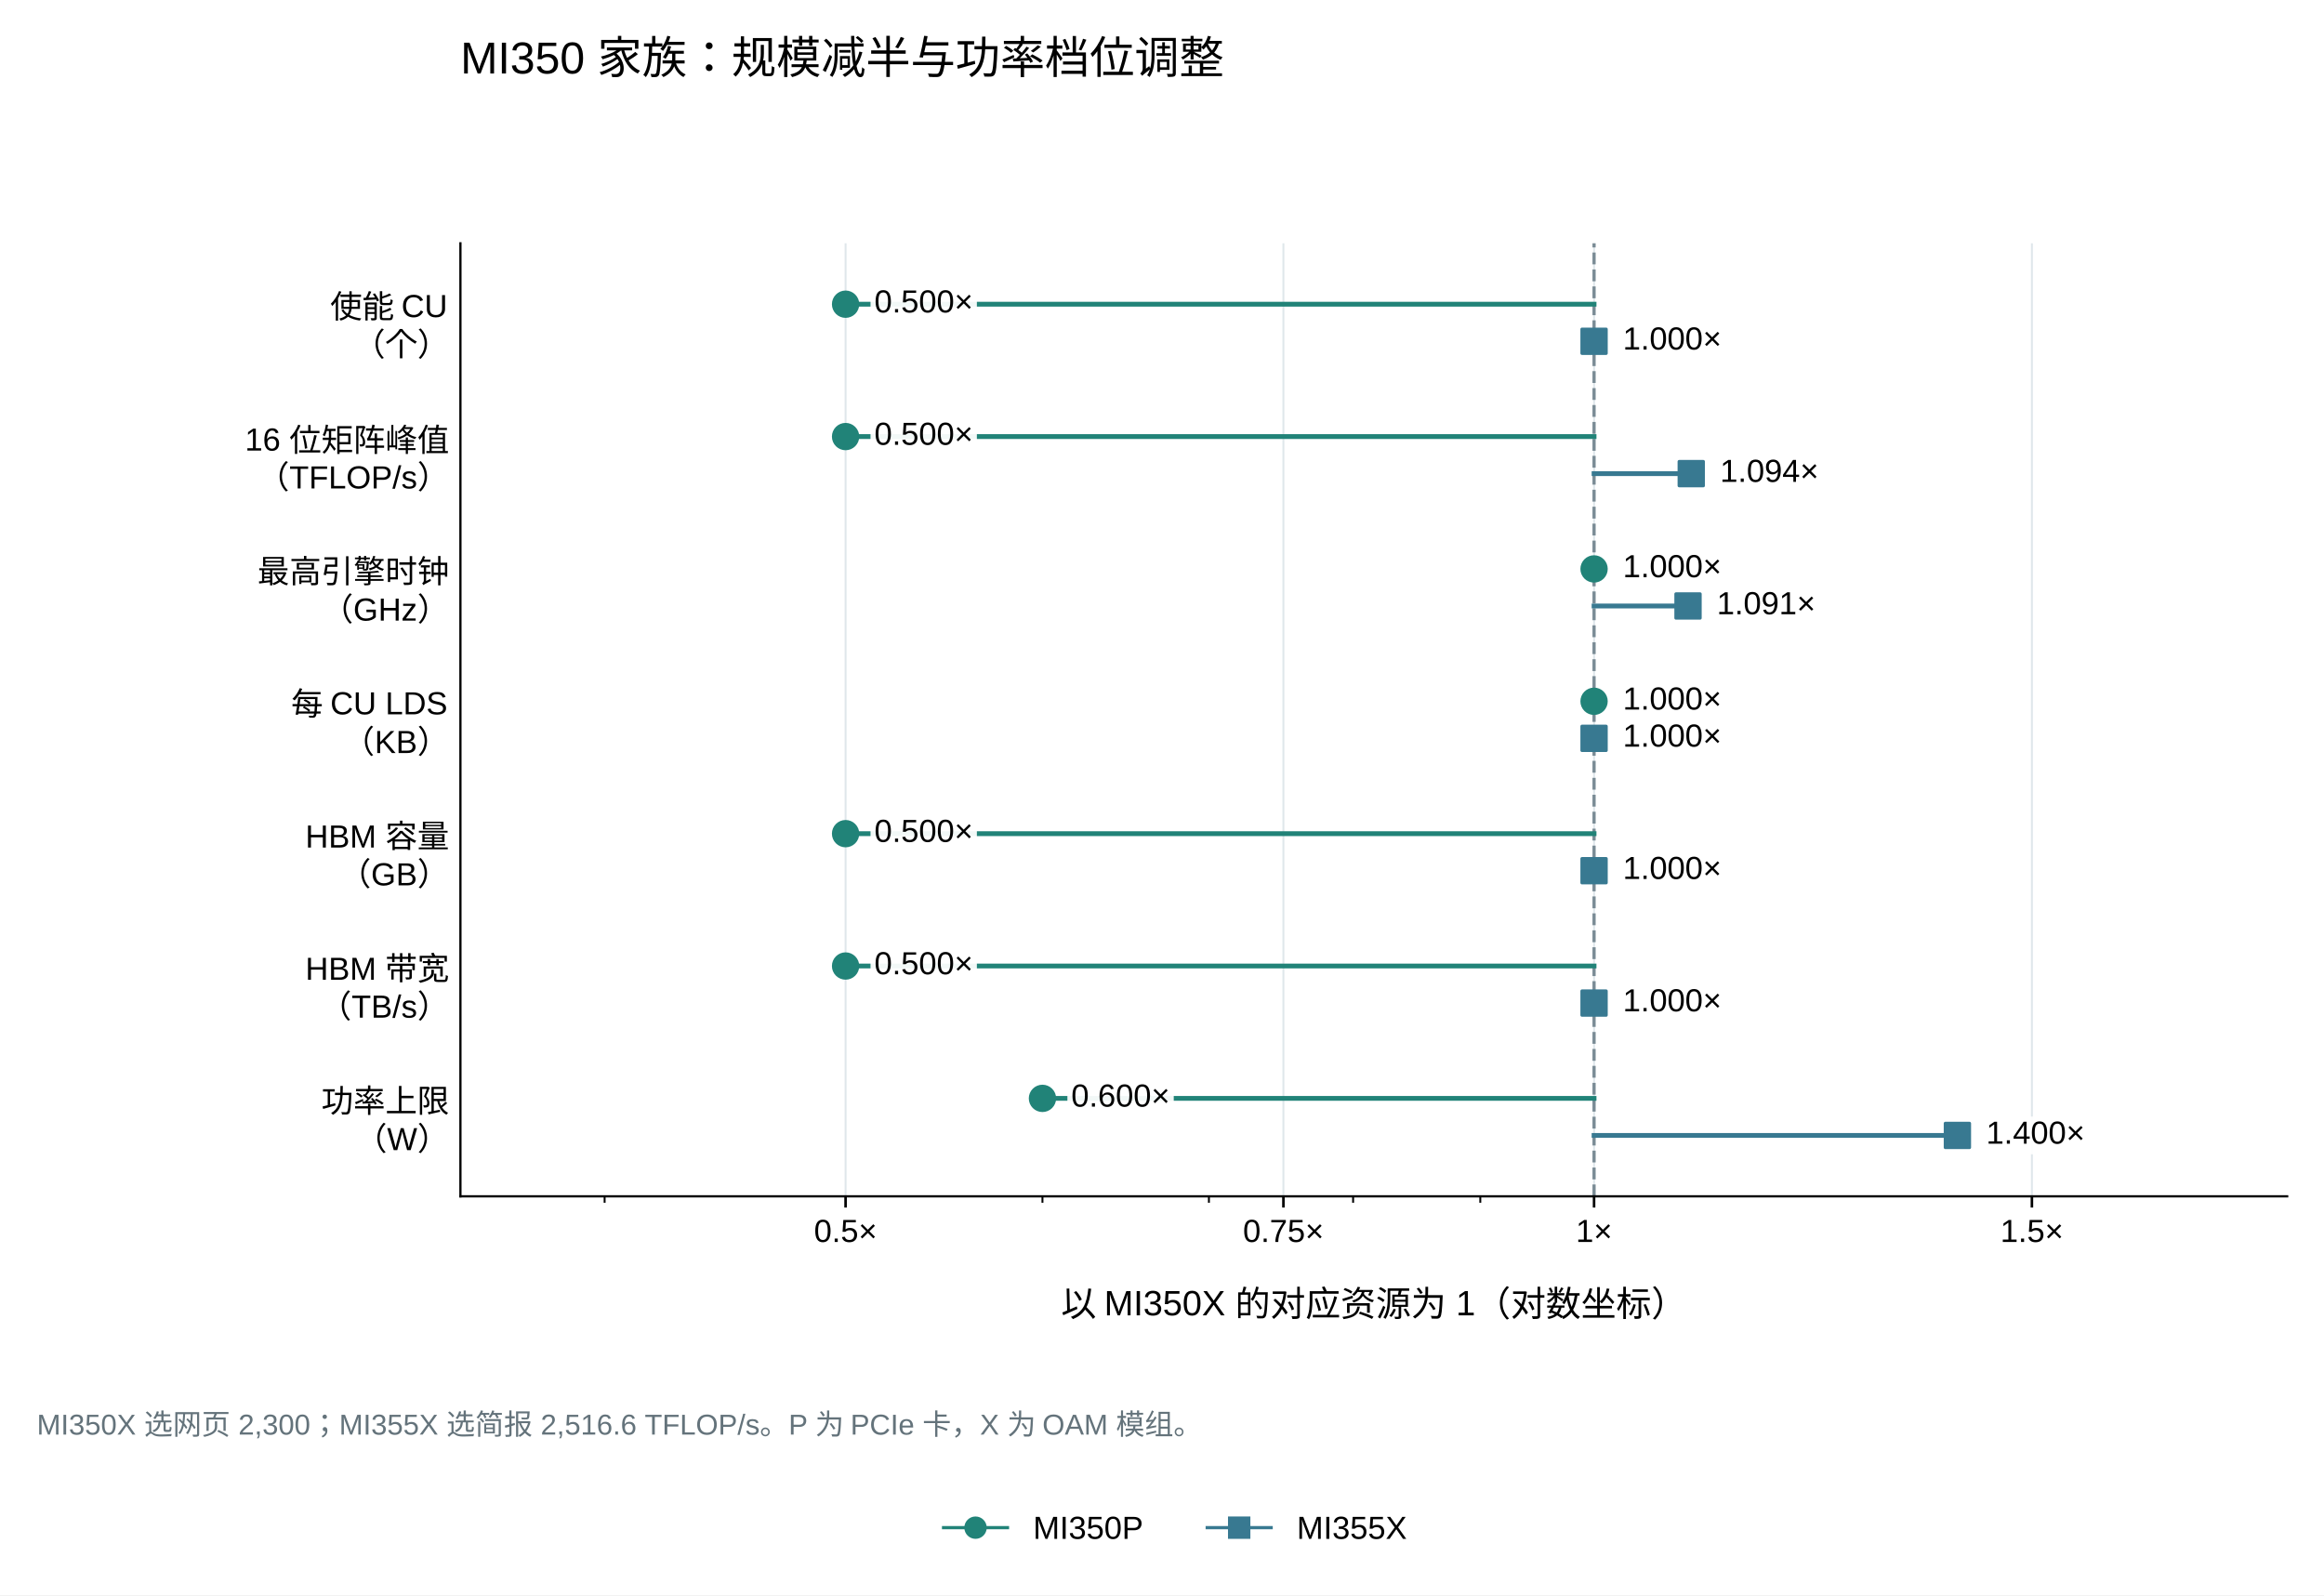
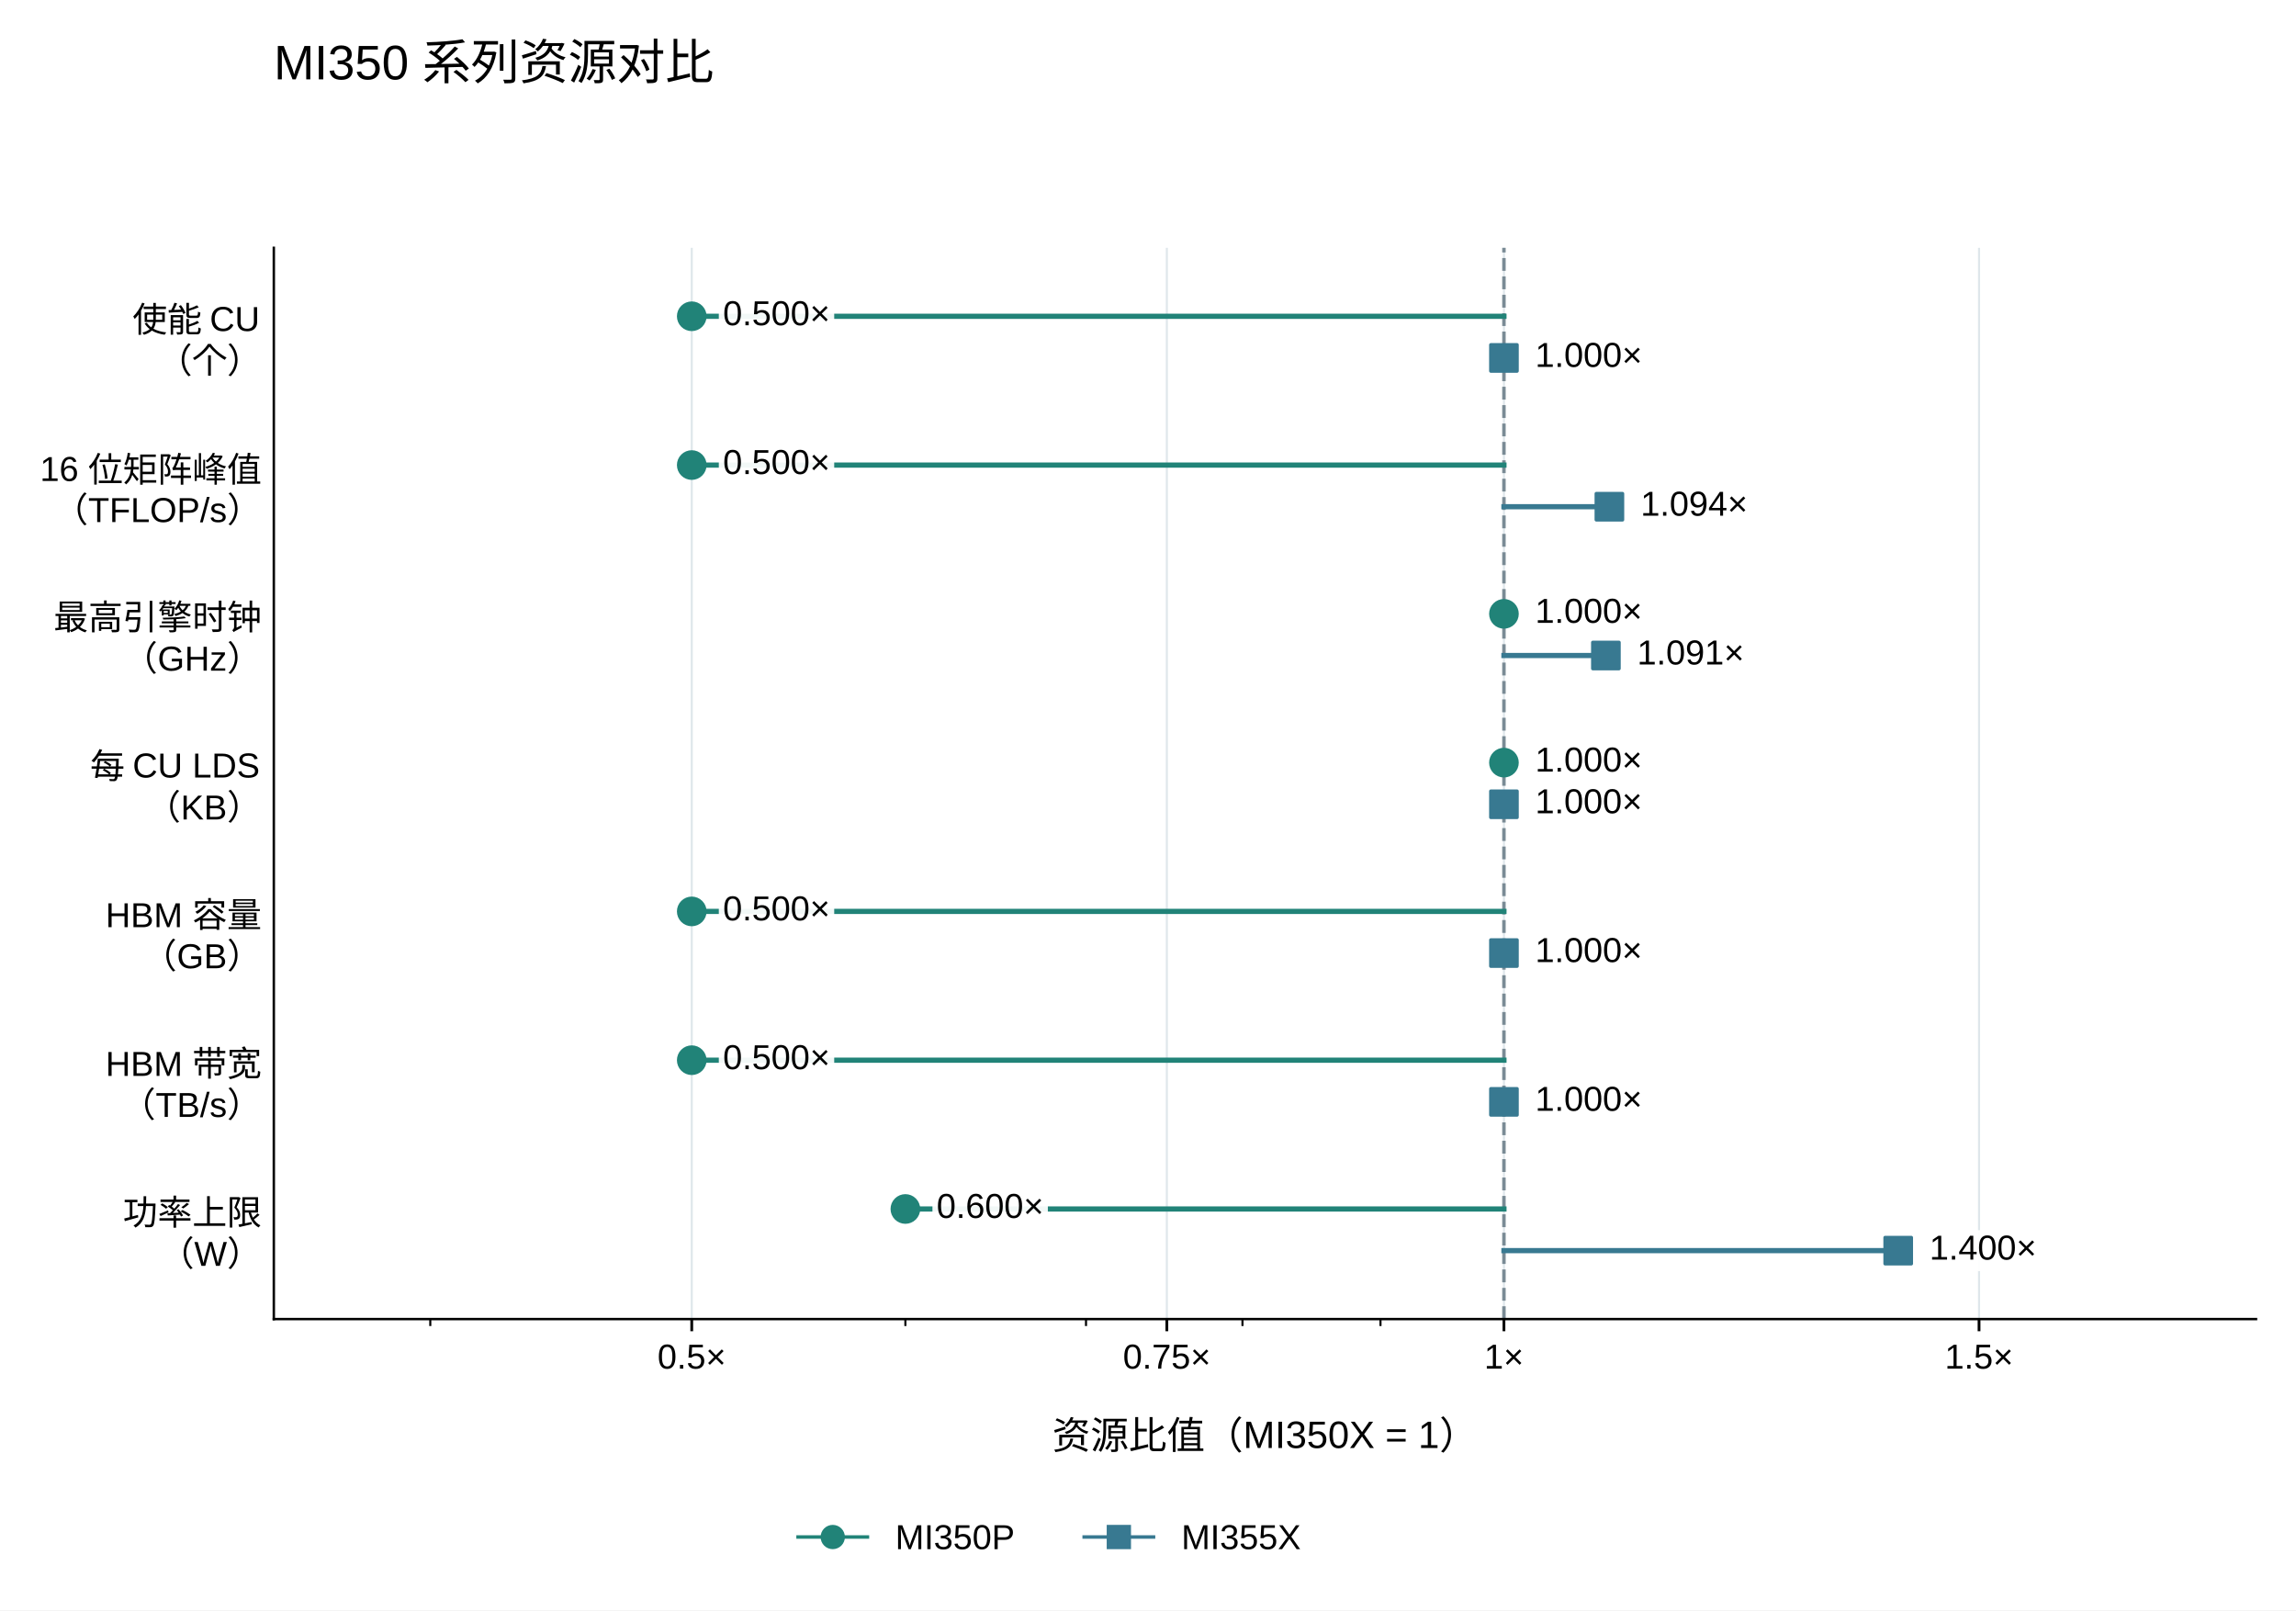
- <svg xmlns="http://www.w3.org/2000/svg" xmlns:xlink="http://www.w3.org/1999/xlink" width="726.84pt" height="498.942pt" viewBox="0 0 726.84 498.942" version="1.1">
+ <svg xmlns="http://www.w3.org/2000/svg" xmlns:xlink="http://www.w3.org/1999/xlink" width="661.76pt" height="464.094pt" viewBox="0 0 661.76 464.094" version="1.1">
  <defs>
    <style type="text/css">*{stroke-linejoin: round; stroke-linecap: butt}</style>
  </defs>
  <g id="figure_1">
    <g id="patch_1">
-       <path d="M 0 498.942  L 726.84 498.942  L 726.84 0  L 0 0  z " style="fill: #ffffff" />
+       <path d="M 0 464.094  L 661.76 464.094  L 661.76 0  L 0 0  z " style="fill: #ffffff" />
    </g>
    <g id="axes_1">
      <g id="patch_2">
-         <path d="M 144 374.184  L 715.32 374.184  L 715.32 76.104  L 144 76.104  z " style="fill: #ffffff" />
+         <path d="M 78.92 380.16  L 650.24 380.16  L 650.24 71.424  L 78.92 71.424  z " style="fill: #ffffff" />
      </g>
      <g id="matplotlib.axis_1">
        <g id="xtick_1">
          <g id="line2d_1">
-             <path d="M 264.458 374.184  L 264.458 76.104  " clip-path="url(#p22ce6d0475)" style="fill: none; stroke: #dfe7eb; stroke-width: 0.6; stroke-linecap: square" />
+             <path d="M 199.378 380.16  L 199.378 71.424  " clip-path="url(#p921fd4a905)" style="fill: none; stroke: #dfe7eb; stroke-width: 0.6; stroke-linecap: square" />
          </g>
          <g id="line2d_2">
            <defs>
-               <path id="ma79573ba59" d="M 0 0  L 0 3.5  " style="stroke: #000000; stroke-width: 0.8" />
+               <path id="m3220c72032" d="M 0 0  L 0 3.5  " style="stroke: #000000; stroke-width: 0.8" />
            </defs>
            <g>
-               <use xlink:href="#ma79573ba59" x="264.458" y="374.184" style="stroke: #000000; stroke-width: 0.8" />
+               <use xlink:href="#m3220c72032" x="199.378" y="380.16" style="stroke: #000000; stroke-width: 0.8" />
            </g>
          </g>
          <g id="text_1">
-             <text style="font-size: 10px; font-family: 'Arial', 'Heiti TC'; text-anchor: middle" x="264.458" y="388.464" transform="rotate(-0 264.4578 388.4643)">0.5×</text>
+             <text style="font-size: 10px; font-family: 'Arial', 'Heiti TC'; text-anchor: middle" x="199.378" y="394.44" transform="rotate(-0 199.3778 394.4403)">0.5×</text>
          </g>
        </g>
        <g id="xtick_2">
          <g id="line2d_3">
-             <path d="M 401.393 374.184  L 401.393 76.104  " clip-path="url(#p22ce6d0475)" style="fill: none; stroke: #dfe7eb; stroke-width: 0.6; stroke-linecap: square" />
+             <path d="M 336.313 380.16  L 336.313 71.424  " clip-path="url(#p921fd4a905)" style="fill: none; stroke: #dfe7eb; stroke-width: 0.6; stroke-linecap: square" />
          </g>
          <g id="line2d_4">
            <g>
-               <use xlink:href="#ma79573ba59" x="401.393" y="374.184" style="stroke: #000000; stroke-width: 0.8" />
+               <use xlink:href="#m3220c72032" x="336.313" y="380.16" style="stroke: #000000; stroke-width: 0.8" />
            </g>
          </g>
          <g id="text_2">
-             <text style="font-size: 10px; font-family: 'Arial', 'Heiti TC'; text-anchor: middle" x="401.393" y="388.464" transform="rotate(-0 401.3932 388.4643)">0.75×</text>
+             <text style="font-size: 10px; font-family: 'Arial', 'Heiti TC'; text-anchor: middle" x="336.313" y="394.44" transform="rotate(-0 336.3132 394.4403)">0.75×</text>
          </g>
        </g>
        <g id="xtick_3">
          <g id="line2d_5">
-             <path d="M 498.55 374.184  L 498.55 76.104  " clip-path="url(#p22ce6d0475)" style="fill: none; stroke: #dfe7eb; stroke-width: 0.6; stroke-linecap: square" />
+             <path d="M 433.47 380.16  L 433.47 71.424  " clip-path="url(#p921fd4a905)" style="fill: none; stroke: #dfe7eb; stroke-width: 0.6; stroke-linecap: square" />
          </g>
          <g id="line2d_6">
            <g>
-               <use xlink:href="#ma79573ba59" x="498.55" y="374.184" style="stroke: #000000; stroke-width: 0.8" />
+               <use xlink:href="#m3220c72032" x="433.47" y="380.16" style="stroke: #000000; stroke-width: 0.8" />
            </g>
          </g>
          <g id="text_3">
-             <text style="font-size: 10px; font-family: 'Arial', 'Heiti TC'; text-anchor: middle" x="498.55" y="388.464" transform="rotate(-0 498.5504 388.4643)">1×</text>
+             <text style="font-size: 10px; font-family: 'Arial', 'Heiti TC'; text-anchor: middle" x="433.47" y="394.44" transform="rotate(-0 433.4704 394.4403)">1×</text>
          </g>
        </g>
        <g id="xtick_4">
          <g id="line2d_7">
-             <path d="M 635.486 374.184  L 635.486 76.104  " clip-path="url(#p22ce6d0475)" style="fill: none; stroke: #dfe7eb; stroke-width: 0.6; stroke-linecap: square" />
+             <path d="M 570.406 380.16  L 570.406 71.424  " clip-path="url(#p921fd4a905)" style="fill: none; stroke: #dfe7eb; stroke-width: 0.6; stroke-linecap: square" />
          </g>
          <g id="line2d_8">
            <g>
-               <use xlink:href="#ma79573ba59" x="635.486" y="374.184" style="stroke: #000000; stroke-width: 0.8" />
+               <use xlink:href="#m3220c72032" x="570.406" y="380.16" style="stroke: #000000; stroke-width: 0.8" />
            </g>
          </g>
          <g id="text_4">
-             <text style="font-size: 10px; font-family: 'Arial', 'Heiti TC'; text-anchor: middle" x="635.486" y="388.464" transform="rotate(-0 635.4858 388.4643)">1.5×</text>
+             <text style="font-size: 10px; font-family: 'Arial', 'Heiti TC'; text-anchor: middle" x="570.406" y="394.44" transform="rotate(-0 570.4058 394.4403)">1.5×</text>
          </g>
        </g>
        <g id="xtick_5">
          <g id="line2d_9">
            <defs>
-               <path id="mf756bc561a" d="M 0 0  L 0 2  " style="stroke: #000000; stroke-width: 0.6" />
+               <path id="m6b63a3f85e" d="M 0 0  L 0 2  " style="stroke: #000000; stroke-width: 0.6" />
            </defs>
            <g>
-               <use xlink:href="#mf756bc561a" x="189.097" y="374.184" style="stroke: #000000; stroke-width: 0.6" />
+               <use xlink:href="#m6b63a3f85e" x="124.017" y="380.16" style="stroke: #000000; stroke-width: 0.6" />
            </g>
          </g>
        </g>
        <g id="xtick_6">
          <g id="line2d_10">
            <g>
-               <use xlink:href="#mf756bc561a" x="326.032" y="374.184" style="stroke: #000000; stroke-width: 0.6" />
+               <use xlink:href="#m6b63a3f85e" x="260.952" y="380.16" style="stroke: #000000; stroke-width: 0.6" />
            </g>
          </g>
        </g>
        <g id="xtick_7">
          <g id="line2d_11">
            <g>
-               <use xlink:href="#mf756bc561a" x="378.093" y="374.184" style="stroke: #000000; stroke-width: 0.6" />
+               <use xlink:href="#m6b63a3f85e" x="313.013" y="380.16" style="stroke: #000000; stroke-width: 0.6" />
            </g>
          </g>
        </g>
        <g id="xtick_8">
          <g id="line2d_12">
            <g>
-               <use xlink:href="#mf756bc561a" x="423.189" y="374.184" style="stroke: #000000; stroke-width: 0.6" />
+               <use xlink:href="#m6b63a3f85e" x="358.109" y="380.16" style="stroke: #000000; stroke-width: 0.6" />
            </g>
          </g>
        </g>
        <g id="xtick_9">
          <g id="line2d_13">
            <g>
-               <use xlink:href="#mf756bc561a" x="462.968" y="374.184" style="stroke: #000000; stroke-width: 0.6" />
+               <use xlink:href="#m6b63a3f85e" x="397.888" y="380.16" style="stroke: #000000; stroke-width: 0.6" />
            </g>
          </g>
        </g>
        <g id="text_5">
-           <text style="font-size: 11px; font-family: 'Arial', 'Heiti TC'; text-anchor: middle" x="429.66" y="411.688" transform="rotate(-0 429.66 411.6885)">以 MI350X 的对应资源为 1（对数坐标）</text>
+           <text style="font-size: 11px; font-family: 'Arial', 'Heiti TC'; text-anchor: middle" x="364.58" y="417.597" transform="rotate(-0 364.58 417.5974)">资源比值（MI350X = 1）</text>
        </g>
      </g>
      <g id="matplotlib.axis_2">
        <g id="ytick_1">
          <g id="line2d_14" />
          <g id="text_6">
-             <text style="font-size: 10px; font-family: 'Arial', 'Heiti TC'" transform="translate(103.2781 99.44747)">使能 CU</text>
-             <text style="font-size: 10px; font-family: 'Arial', 'Heiti TC'" transform="translate(110.5 111.2807)">（个）</text>
+             <text style="font-size: 10px; font-family: 'Arial', 'Heiti TC'" transform="translate(38.19812 95.65547)">使能 CU</text>
+             <text style="font-size: 10px; font-family: 'Arial', 'Heiti TC'" transform="translate(45.42 107.4887)">（个）</text>
          </g>
        </g>
        <g id="ytick_2">
          <g id="line2d_15" />
          <g id="text_7">
-             <text style="font-size: 10px; font-family: 'Arial', 'Heiti TC'" transform="translate(76.6 140.9373)">16 位矩阵峰值</text>
-             <text style="font-size: 10px; font-family: 'Arial', 'Heiti TC'" transform="translate(80.49688 152.7705)">（TFLOP/s）</text>
+             <text style="font-size: 10px; font-family: 'Arial', 'Heiti TC'" transform="translate(11.52 138.6253)">16 位矩阵峰值</text>
+             <text style="font-size: 10px; font-family: 'Arial', 'Heiti TC'" transform="translate(15.41687 150.4585)">（TFLOP/s）</text>
          </g>
        </g>
        <g id="ytick_3">
          <g id="line2d_16" />
          <g id="text_8">
-             <text style="font-size: 10px; font-family: 'Arial', 'Heiti TC'" transform="translate(80.5 182.2818)">最高引擎时钟</text>
-             <text style="font-size: 10px; font-family: 'Arial', 'Heiti TC'" transform="translate(100.5 194.115)">（GHz）</text>
+             <text style="font-size: 10px; font-family: 'Arial', 'Heiti TC'" transform="translate(15.42 181.4498)">最高引擎时钟</text>
+             <text style="font-size: 10px; font-family: 'Arial', 'Heiti TC'" transform="translate(35.42 193.283)">（GHz）</text>
          </g>
        </g>
        <g id="ytick_4">
          <g id="line2d_17" />
          <g id="text_9">
-             <text style="font-size: 10px; font-family: 'Arial', 'Heiti TC'" transform="translate(91.04688 223.692)">每 CU LDS</text>
-             <text style="font-size: 10px; font-family: 'Arial', 'Heiti TC'" transform="translate(107.1594 235.5252)">（KB）</text>
+             <text style="font-size: 10px; font-family: 'Arial', 'Heiti TC'" transform="translate(25.96688 224.34)">每 CU LDS</text>
+             <text style="font-size: 10px; font-family: 'Arial', 'Heiti TC'" transform="translate(42.07937 236.1732)">（KB）</text>
          </g>
        </g>
        <g id="ytick_5">
          <g id="line2d_18" />
          <g id="text_10">
-             <text style="font-size: 10px; font-family: 'Arial', 'Heiti TC'" transform="translate(95.5 265.0873)">HBM 容量</text>
-             <text style="font-size: 10px; font-family: 'Arial', 'Heiti TC'" transform="translate(106.0516 276.9205)">（GB）</text>
+             <text style="font-size: 10px; font-family: 'Arial', 'Heiti TC'" transform="translate(30.42 267.2153)">HBM 容量</text>
+             <text style="font-size: 10px; font-family: 'Arial', 'Heiti TC'" transform="translate(40.97156 279.0485)">（GB）</text>
          </g>
        </g>
        <g id="ytick_6">
          <g id="line2d_19" />
          <g id="text_11">
-             <text style="font-size: 10px; font-family: 'Arial', 'Heiti TC'" transform="translate(95.5 306.4623)">HBM 带宽</text>
-             <text style="font-size: 10px; font-family: 'Arial', 'Heiti TC'" transform="translate(99.94375 318.2955)">（TB/s）</text>
+             <text style="font-size: 10px; font-family: 'Arial', 'Heiti TC'" transform="translate(30.42 310.0703)">HBM 带宽</text>
+             <text style="font-size: 10px; font-family: 'Arial', 'Heiti TC'" transform="translate(34.86375 321.9035)">（TB/s）</text>
          </g>
        </g>
        <g id="ytick_7">
          <g id="line2d_20" />
          <g id="text_12">
-             <text style="font-size: 10px; font-family: 'Arial', 'Heiti TC'" transform="translate(100.5 347.8975)">功率上限</text>
-             <text style="font-size: 10px; font-family: 'Arial', 'Heiti TC'" transform="translate(111.0609 359.7307)">（W）</text>
+             <text style="font-size: 10px; font-family: 'Arial', 'Heiti TC'" transform="translate(35.42 352.9855)">功率上限</text>
+             <text style="font-size: 10px; font-family: 'Arial', 'Heiti TC'" transform="translate(45.98094 364.8187)">（W）</text>
          </g>
        </g>
      </g>
      <g id="line2d_21">
-         <path d="M 498.55 374.184  L 498.55 76.104  " clip-path="url(#p22ce6d0475)" style="fill: none; stroke-dasharray: 3.7,1.6; stroke-dashoffset: 0; stroke: #7a8b95" />
+         <path d="M 433.47 380.16  L 433.47 71.424  " clip-path="url(#p921fd4a905)" style="fill: none; stroke-dasharray: 3.7,1.6; stroke-dashoffset: 0; stroke: #7a8b95" />
      </g>
      <g id="line2d_22">
-         <path d="M 498.55 95.148  L 264.458 95.148  " clip-path="url(#p22ce6d0475)" style="fill: none; stroke: #218378; stroke-width: 1.5; stroke-linecap: square" />
+         <path d="M 433.47 91.149  L 199.378 91.149  " clip-path="url(#p921fd4a905)" style="fill: none; stroke: #218378; stroke-width: 1.5; stroke-linecap: square" />
      </g>
      <g id="line2d_23">
-         <path d="M 498.55 136.548  L 264.458 136.548  " clip-path="url(#p22ce6d0475)" style="fill: none; stroke: #218378; stroke-width: 1.5; stroke-linecap: square" />
+         <path d="M 433.47 134.029  L 199.378 134.029  " clip-path="url(#p921fd4a905)" style="fill: none; stroke: #218378; stroke-width: 1.5; stroke-linecap: square" />
      </g>
      <g id="line2d_24">
-         <path d="M 498.55 177.948  L 498.55 177.948  " clip-path="url(#p22ce6d0475)" style="fill: none; stroke: #218378; stroke-width: 1.5; stroke-linecap: square" />
+         <path d="M 433.47 176.909  L 433.47 176.909  " clip-path="url(#p921fd4a905)" style="fill: none; stroke: #218378; stroke-width: 1.5; stroke-linecap: square" />
      </g>
      <g id="line2d_25">
-         <path d="M 498.55 219.348  L 498.55 219.348  " clip-path="url(#p22ce6d0475)" style="fill: none; stroke: #218378; stroke-width: 1.5; stroke-linecap: square" />
+         <path d="M 433.47 219.789  L 433.47 219.789  " clip-path="url(#p921fd4a905)" style="fill: none; stroke: #218378; stroke-width: 1.5; stroke-linecap: square" />
      </g>
      <g id="line2d_26">
-         <path d="M 498.55 260.748  L 264.458 260.748  " clip-path="url(#p22ce6d0475)" style="fill: none; stroke: #218378; stroke-width: 1.5; stroke-linecap: square" />
+         <path d="M 433.47 262.669  L 199.378 262.669  " clip-path="url(#p921fd4a905)" style="fill: none; stroke: #218378; stroke-width: 1.5; stroke-linecap: square" />
      </g>
      <g id="line2d_27">
-         <path d="M 498.55 302.148  L 264.458 302.148  " clip-path="url(#p22ce6d0475)" style="fill: none; stroke: #218378; stroke-width: 1.5; stroke-linecap: square" />
+         <path d="M 433.47 305.549  L 199.378 305.549  " clip-path="url(#p921fd4a905)" style="fill: none; stroke: #218378; stroke-width: 1.5; stroke-linecap: square" />
      </g>
      <g id="line2d_28">
-         <path d="M 498.55 343.548  L 326.032 343.548  " clip-path="url(#p22ce6d0475)" style="fill: none; stroke: #218378; stroke-width: 1.5; stroke-linecap: square" />
+         <path d="M 433.47 348.429  L 260.952 348.429  " clip-path="url(#p921fd4a905)" style="fill: none; stroke: #218378; stroke-width: 1.5; stroke-linecap: square" />
      </g>
      <g id="line2d_29">
-         <path d="M 498.55 106.74  L 498.55 106.74  " clip-path="url(#p22ce6d0475)" style="fill: none; stroke: #387991; stroke-width: 1.5; stroke-linecap: square" />
+         <path d="M 433.47 103.155  L 433.47 103.155  " clip-path="url(#p921fd4a905)" style="fill: none; stroke: #387991; stroke-width: 1.5; stroke-linecap: square" />
      </g>
      <g id="line2d_30">
-         <path d="M 498.55 148.14  L 528.945 148.14  " clip-path="url(#p22ce6d0475)" style="fill: none; stroke: #387991; stroke-width: 1.5; stroke-linecap: square" />
+         <path d="M 433.47 146.035  L 463.865 146.035  " clip-path="url(#p921fd4a905)" style="fill: none; stroke: #387991; stroke-width: 1.5; stroke-linecap: square" />
      </g>
      <g id="line2d_31">
-         <path d="M 498.55 189.54  L 527.936 189.54  " clip-path="url(#p22ce6d0475)" style="fill: none; stroke: #387991; stroke-width: 1.5; stroke-linecap: square" />
+         <path d="M 433.47 188.915  L 462.856 188.915  " clip-path="url(#p921fd4a905)" style="fill: none; stroke: #387991; stroke-width: 1.5; stroke-linecap: square" />
      </g>
      <g id="line2d_32">
-         <path d="M 498.55 230.94  L 498.55 230.94  " clip-path="url(#p22ce6d0475)" style="fill: none; stroke: #387991; stroke-width: 1.5; stroke-linecap: square" />
+         <path d="M 433.47 231.795  L 433.47 231.795  " clip-path="url(#p921fd4a905)" style="fill: none; stroke: #387991; stroke-width: 1.5; stroke-linecap: square" />
      </g>
      <g id="line2d_33">
-         <path d="M 498.55 272.34  L 498.55 272.34  " clip-path="url(#p22ce6d0475)" style="fill: none; stroke: #387991; stroke-width: 1.5; stroke-linecap: square" />
+         <path d="M 433.47 274.675  L 433.47 274.675  " clip-path="url(#p921fd4a905)" style="fill: none; stroke: #387991; stroke-width: 1.5; stroke-linecap: square" />
      </g>
      <g id="line2d_34">
-         <path d="M 498.55 313.74  L 498.55 313.74  " clip-path="url(#p22ce6d0475)" style="fill: none; stroke: #387991; stroke-width: 1.5; stroke-linecap: square" />
+         <path d="M 433.47 317.555  L 433.47 317.555  " clip-path="url(#p921fd4a905)" style="fill: none; stroke: #387991; stroke-width: 1.5; stroke-linecap: square" />
      </g>
      <g id="line2d_35">
-         <path d="M 498.55 355.14  L 612.185 355.14  " clip-path="url(#p22ce6d0475)" style="fill: none; stroke: #387991; stroke-width: 1.5; stroke-linecap: square" />
+         <path d="M 433.47 360.435  L 547.105 360.435  " clip-path="url(#p921fd4a905)" style="fill: none; stroke: #387991; stroke-width: 1.5; stroke-linecap: square" />
      </g>
      <g id="patch_3">
-         <path d="M 144 374.184  L 144 76.104  " style="fill: none; stroke: #000000; stroke-width: 0.7; stroke-linejoin: miter; stroke-linecap: square" />
+         <path d="M 78.92 380.16  L 78.92 71.424  " style="fill: none; stroke: #000000; stroke-width: 0.7; stroke-linejoin: miter; stroke-linecap: square" />
      </g>
      <g id="patch_4">
-         <path d="M 144 374.184  L 715.32 374.184  " style="fill: none; stroke: #000000; stroke-width: 0.7; stroke-linejoin: miter; stroke-linecap: square" />
+         <path d="M 78.92 380.16  L 650.24 380.16  " style="fill: none; stroke: #000000; stroke-width: 0.7; stroke-linejoin: miter; stroke-linecap: square" />
      </g>
      <g id="PathCollection_1">
        <defs>
-           <path id="mf21d5465e2" d="M 0 3.775  C 1.001 3.775 1.961 3.377 2.669 2.669  C 3.377 1.961 3.775 1.001 3.775 0  C 3.775 -1.001 3.377 -1.961 2.669 -2.669  C 1.961 -3.377 1.001 -3.775 0 -3.775  C -1.001 -3.775 -1.961 -3.377 -2.669 -2.669  C -3.377 -1.961 -3.775 -1.001 -3.775 0  C -3.775 1.001 -3.377 1.961 -2.669 2.669  C -1.961 3.377 -1.001 3.775 0 3.775  z " style="stroke: #218378" />
+           <path id="m0f8bc9b5b8" d="M 0 3.775  C 1.001 3.775 1.961 3.377 2.669 2.669  C 3.377 1.961 3.775 1.001 3.775 0  C 3.775 -1.001 3.377 -1.961 2.669 -2.669  C 1.961 -3.377 1.001 -3.775 0 -3.775  C -1.001 -3.775 -1.961 -3.377 -2.669 -2.669  C -3.377 -1.961 -3.775 -1.001 -3.775 0  C -3.775 1.001 -3.377 1.961 -2.669 2.669  C -1.961 3.377 -1.001 3.775 0 3.775  z " style="stroke: #218378" />
        </defs>
-         <g clip-path="url(#p22ce6d0475)">
-           <a xlink:href="#panorama-mi350p" target="_blank">
-             <use xlink:href="#mf21d5465e2" x="264.458" y="95.148" style="fill: #218378; stroke: #218378" />
+         <g clip-path="url(#p921fd4a905)">
+           <a xlink:href="#panorama-mi350p" target="_blank">
+             <use xlink:href="#m0f8bc9b5b8" x="199.378" y="91.149" style="fill: #218378; stroke: #218378" />
          </a>
        </g>
      </g>
      <g id="text_13">
        <g id="patch_5">
-           <path d="M 272.258 101.04  L 305.52 101.04  L 305.52 89.256  L 272.258 89.256  z " style="fill: #ffffff; opacity: 0.94" />
-         </g>
-         <text style="font-size: 10px; font-family: 'Arial', 'Heiti TC'; text-anchor: start" x="273.458" y="97.736" transform="rotate(-0 273.4578 97.73589)">0.500×</text>
+           <path d="M 207.178 97.041  L 240.44 97.041  L 240.44 85.256  L 207.178 85.256  z " style="fill: #ffffff; opacity: 0.94" />
+         </g>
+         <text style="font-size: 10px; font-family: 'Arial', 'Heiti TC'; text-anchor: start" x="208.378" y="93.737" transform="rotate(-0 208.3778 93.73669)">0.500×</text>
      </g>
      <g id="PathCollection_2">
-         <g clip-path="url(#p22ce6d0475)">
-           <a xlink:href="#panorama-mi350p" target="_blank">
-             <use xlink:href="#mf21d5465e2" x="264.458" y="136.548" style="fill: #218378; stroke: #218378" />
+         <g clip-path="url(#p921fd4a905)">
+           <a xlink:href="#panorama-mi350p" target="_blank">
+             <use xlink:href="#m0f8bc9b5b8" x="199.378" y="134.029" style="fill: #218378; stroke: #218378" />
          </a>
        </g>
      </g>
      <g id="text_14">
        <g id="patch_6">
-           <path d="M 272.258 142.44  L 305.52 142.44  L 305.52 130.656  L 272.258 130.656  z " style="fill: #ffffff; opacity: 0.94" />
-         </g>
-         <text style="font-size: 10px; font-family: 'Arial', 'Heiti TC'; text-anchor: start" x="273.458" y="139.136" transform="rotate(-0 273.4578 139.1359)">0.500×</text>
+           <path d="M 207.178 139.921  L 240.44 139.921  L 240.44 128.136  L 207.178 128.136  z " style="fill: #ffffff; opacity: 0.94" />
+         </g>
+         <text style="font-size: 10px; font-family: 'Arial', 'Heiti TC'; text-anchor: start" x="208.378" y="136.617" transform="rotate(-0 208.3778 136.6167)">0.500×</text>
      </g>
      <g id="PathCollection_3">
-         <g clip-path="url(#p22ce6d0475)">
-           <a xlink:href="#panorama-mi350p" target="_blank">
-             <use xlink:href="#mf21d5465e2" x="498.55" y="177.948" style="fill: #218378; stroke: #218378" />
+         <g clip-path="url(#p921fd4a905)">
+           <a xlink:href="#panorama-mi350p" target="_blank">
+             <use xlink:href="#m0f8bc9b5b8" x="433.47" y="176.909" style="fill: #218378; stroke: #218378" />
          </a>
        </g>
      </g>
      <g id="text_15">
        <g id="patch_7">
-           <path d="M 506.35 183.84  L 539.613 183.84  L 539.613 172.056  L 506.35 172.056  z " style="fill: #ffffff; opacity: 0.94" />
-         </g>
-         <text style="font-size: 10px; font-family: 'Arial', 'Heiti TC'; text-anchor: start" x="507.55" y="180.536" transform="rotate(-0 507.5504 180.5359)">1.000×</text>
+           <path d="M 441.27 182.801  L 474.533 182.801  L 474.533 171.016  L 441.27 171.016  z " style="fill: #ffffff; opacity: 0.94" />
+         </g>
+         <text style="font-size: 10px; font-family: 'Arial', 'Heiti TC'; text-anchor: start" x="442.47" y="179.497" transform="rotate(-0 442.4704 179.4967)">1.000×</text>
      </g>
      <g id="PathCollection_4">
-         <g clip-path="url(#p22ce6d0475)">
-           <a xlink:href="#panorama-mi350p" target="_blank">
-             <use xlink:href="#mf21d5465e2" x="498.55" y="219.348" style="fill: #218378; stroke: #218378" />
+         <g clip-path="url(#p921fd4a905)">
+           <a xlink:href="#panorama-mi350p" target="_blank">
+             <use xlink:href="#m0f8bc9b5b8" x="433.47" y="219.789" style="fill: #218378; stroke: #218378" />
          </a>
        </g>
      </g>
      <g id="text_16">
        <g id="patch_8">
-           <path d="M 506.35 225.24  L 539.613 225.24  L 539.613 213.456  L 506.35 213.456  z " style="fill: #ffffff; opacity: 0.94" />
-         </g>
-         <text style="font-size: 10px; font-family: 'Arial', 'Heiti TC'; text-anchor: start" x="507.55" y="221.936" transform="rotate(-0 507.5504 221.9359)">1.000×</text>
+           <path d="M 441.27 225.681  L 474.533 225.681  L 474.533 213.896  L 441.27 213.896  z " style="fill: #ffffff; opacity: 0.94" />
+         </g>
+         <text style="font-size: 10px; font-family: 'Arial', 'Heiti TC'; text-anchor: start" x="442.47" y="222.377" transform="rotate(-0 442.4704 222.3767)">1.000×</text>
      </g>
      <g id="PathCollection_5">
-         <g clip-path="url(#p22ce6d0475)">
-           <a xlink:href="#panorama-mi350p" target="_blank">
-             <use xlink:href="#mf21d5465e2" x="264.458" y="260.748" style="fill: #218378; stroke: #218378" />
+         <g clip-path="url(#p921fd4a905)">
+           <a xlink:href="#panorama-mi350p" target="_blank">
+             <use xlink:href="#m0f8bc9b5b8" x="199.378" y="262.669" style="fill: #218378; stroke: #218378" />
          </a>
        </g>
      </g>
      <g id="text_17">
        <g id="patch_9">
-           <path d="M 272.258 266.64  L 305.52 266.64  L 305.52 254.856  L 272.258 254.856  z " style="fill: #ffffff; opacity: 0.94" />
-         </g>
-         <text style="font-size: 10px; font-family: 'Arial', 'Heiti TC'; text-anchor: start" x="273.458" y="263.336" transform="rotate(-0 273.4578 263.3359)">0.500×</text>
+           <path d="M 207.178 268.561  L 240.44 268.561  L 240.44 256.776  L 207.178 256.776  z " style="fill: #ffffff; opacity: 0.94" />
+         </g>
+         <text style="font-size: 10px; font-family: 'Arial', 'Heiti TC'; text-anchor: start" x="208.378" y="265.257" transform="rotate(-0 208.3778 265.2567)">0.500×</text>
      </g>
      <g id="PathCollection_6">
-         <g clip-path="url(#p22ce6d0475)">
-           <a xlink:href="#panorama-mi350p" target="_blank">
-             <use xlink:href="#mf21d5465e2" x="264.458" y="302.148" style="fill: #218378; stroke: #218378" />
+         <g clip-path="url(#p921fd4a905)">
+           <a xlink:href="#panorama-mi350p" target="_blank">
+             <use xlink:href="#m0f8bc9b5b8" x="199.378" y="305.549" style="fill: #218378; stroke: #218378" />
          </a>
        </g>
      </g>
      <g id="text_18">
        <g id="patch_10">
-           <path d="M 272.258 308.04  L 305.52 308.04  L 305.52 296.256  L 272.258 296.256  z " style="fill: #ffffff; opacity: 0.94" />
-         </g>
-         <text style="font-size: 10px; font-family: 'Arial', 'Heiti TC'; text-anchor: start" x="273.458" y="304.736" transform="rotate(-0 273.4578 304.7359)">0.500×</text>
+           <path d="M 207.178 311.441  L 240.44 311.441  L 240.44 299.656  L 207.178 299.656  z " style="fill: #ffffff; opacity: 0.94" />
+         </g>
+         <text style="font-size: 10px; font-family: 'Arial', 'Heiti TC'; text-anchor: start" x="208.378" y="308.137" transform="rotate(-0 208.3778 308.1367)">0.500×</text>
      </g>
      <g id="PathCollection_7">
-         <g clip-path="url(#p22ce6d0475)">
-           <a xlink:href="#panorama-mi350p" target="_blank">
-             <use xlink:href="#mf21d5465e2" x="326.032" y="343.548" style="fill: #218378; stroke: #218378" />
+         <g clip-path="url(#p921fd4a905)">
+           <a xlink:href="#panorama-mi350p" target="_blank">
+             <use xlink:href="#m0f8bc9b5b8" x="260.952" y="348.429" style="fill: #218378; stroke: #218378" />
          </a>
        </g>
      </g>
      <g id="text_19">
        <g id="patch_11">
-           <path d="M 333.832 349.44  L 367.095 349.44  L 367.095 337.656  L 333.832 337.656  z " style="fill: #ffffff; opacity: 0.94" />
-         </g>
-         <text style="font-size: 10px; font-family: 'Arial', 'Heiti TC'; text-anchor: start" x="335.032" y="346.136" transform="rotate(-0 335.0322 346.1359)">0.600×</text>
+           <path d="M 268.752 354.321  L 302.015 354.321  L 302.015 342.536  L 268.752 342.536  z " style="fill: #ffffff; opacity: 0.94" />
+         </g>
+         <text style="font-size: 10px; font-family: 'Arial', 'Heiti TC'; text-anchor: start" x="269.952" y="351.017" transform="rotate(-0 269.9522 351.0167)">0.600×</text>
      </g>
      <g id="PathCollection_8">
        <defs>
-           <path id="me955d8bf64" d="M -3.775 3.775  L 3.775 3.775  L 3.775 -3.775  L -3.775 -3.775  z " style="stroke: #387991" />
+           <path id="m9ce9040ac8" d="M -3.775 3.775  L 3.775 3.775  L 3.775 -3.775  L -3.775 -3.775  z " style="stroke: #387991" />
        </defs>
-         <g clip-path="url(#p22ce6d0475)">
-           <a xlink:href="#panorama-mi355x" target="_blank">
-             <use xlink:href="#me955d8bf64" x="498.55" y="106.74" style="fill: #387991; stroke: #387991" />
+         <g clip-path="url(#p921fd4a905)">
+           <a xlink:href="#panorama-mi355x" target="_blank">
+             <use xlink:href="#m9ce9040ac8" x="433.47" y="103.155" style="fill: #387991; stroke: #387991" />
          </a>
        </g>
      </g>
      <g id="text_20">
        <g id="patch_12">
-           <path d="M 506.35 112.632  L 539.613 112.632  L 539.613 100.848  L 506.35 100.848  z " style="fill: #ffffff; opacity: 0.94" />
-         </g>
-         <text style="font-size: 10px; font-family: 'Arial', 'Heiti TC'; text-anchor: start" x="507.55" y="109.328" transform="rotate(-0 507.5504 109.3279)">1.000×</text>
+           <path d="M 441.27 109.048  L 474.533 109.048  L 474.533 97.263  L 441.27 97.263  z " style="fill: #ffffff; opacity: 0.94" />
+         </g>
+         <text style="font-size: 10px; font-family: 'Arial', 'Heiti TC'; text-anchor: start" x="442.47" y="105.743" transform="rotate(-0 442.4704 105.7431)">1.000×</text>
      </g>
      <g id="PathCollection_9">
-         <g clip-path="url(#p22ce6d0475)">
-           <a xlink:href="#panorama-mi355x" target="_blank">
-             <use xlink:href="#me955d8bf64" x="528.945" y="148.14" style="fill: #387991; stroke: #387991" />
+         <g clip-path="url(#p921fd4a905)">
+           <a xlink:href="#panorama-mi355x" target="_blank">
+             <use xlink:href="#m9ce9040ac8" x="463.865" y="146.035" style="fill: #387991; stroke: #387991" />
          </a>
        </g>
      </g>
      <g id="text_21">
        <g id="patch_13">
-           <path d="M 536.745 154.032  L 570.008 154.032  L 570.008 142.248  L 536.745 142.248  z " style="fill: #ffffff; opacity: 0.94" />
-         </g>
-         <text style="font-size: 10px; font-family: 'Arial', 'Heiti TC'; text-anchor: start" x="537.945" y="150.728" transform="rotate(-0 537.9455 150.7279)">1.094×</text>
+           <path d="M 471.665 151.928  L 504.928 151.928  L 504.928 140.143  L 471.665 140.143  z " style="fill: #ffffff; opacity: 0.94" />
+         </g>
+         <text style="font-size: 10px; font-family: 'Arial', 'Heiti TC'; text-anchor: start" x="472.865" y="148.623" transform="rotate(-0 472.8655 148.6231)">1.094×</text>
      </g>
      <g id="PathCollection_10">
-         <g clip-path="url(#p22ce6d0475)">
-           <a xlink:href="#panorama-mi355x" target="_blank">
-             <use xlink:href="#me955d8bf64" x="527.936" y="189.54" style="fill: #387991; stroke: #387991" />
+         <g clip-path="url(#p921fd4a905)">
+           <a xlink:href="#panorama-mi355x" target="_blank">
+             <use xlink:href="#m9ce9040ac8" x="462.856" y="188.915" style="fill: #387991; stroke: #387991" />
          </a>
        </g>
      </g>
      <g id="text_22">
        <g id="patch_14">
-           <path d="M 535.736 195.432  L 568.999 195.432  L 568.999 183.648  L 535.736 183.648  z " style="fill: #ffffff; opacity: 0.94" />
-         </g>
-         <text style="font-size: 10px; font-family: 'Arial', 'Heiti TC'; text-anchor: start" x="536.936" y="192.128" transform="rotate(-0 536.9362 192.1279)">1.091×</text>
+           <path d="M 470.656 194.808  L 503.919 194.808  L 503.919 183.023  L 470.656 183.023  z " style="fill: #ffffff; opacity: 0.94" />
+         </g>
+         <text style="font-size: 10px; font-family: 'Arial', 'Heiti TC'; text-anchor: start" x="471.856" y="191.503" transform="rotate(-0 471.8562 191.5031)">1.091×</text>
      </g>
      <g id="PathCollection_11">
-         <g clip-path="url(#p22ce6d0475)">
-           <a xlink:href="#panorama-mi355x" target="_blank">
-             <use xlink:href="#me955d8bf64" x="498.55" y="230.94" style="fill: #387991; stroke: #387991" />
+         <g clip-path="url(#p921fd4a905)">
+           <a xlink:href="#panorama-mi355x" target="_blank">
+             <use xlink:href="#m9ce9040ac8" x="433.47" y="231.795" style="fill: #387991; stroke: #387991" />
          </a>
        </g>
      </g>
      <g id="text_23">
        <g id="patch_15">
-           <path d="M 506.35 236.832  L 539.613 236.832  L 539.613 225.048  L 506.35 225.048  z " style="fill: #ffffff; opacity: 0.94" />
-         </g>
-         <text style="font-size: 10px; font-family: 'Arial', 'Heiti TC'; text-anchor: start" x="507.55" y="233.528" transform="rotate(-0 507.5504 233.5279)">1.000×</text>
+           <path d="M 441.27 237.688  L 474.533 237.688  L 474.533 225.903  L 441.27 225.903  z " style="fill: #ffffff; opacity: 0.94" />
+         </g>
+         <text style="font-size: 10px; font-family: 'Arial', 'Heiti TC'; text-anchor: start" x="442.47" y="234.383" transform="rotate(-0 442.4704 234.3831)">1.000×</text>
      </g>
      <g id="PathCollection_12">
-         <g clip-path="url(#p22ce6d0475)">
-           <a xlink:href="#panorama-mi355x" target="_blank">
-             <use xlink:href="#me955d8bf64" x="498.55" y="272.34" style="fill: #387991; stroke: #387991" />
+         <g clip-path="url(#p921fd4a905)">
+           <a xlink:href="#panorama-mi355x" target="_blank">
+             <use xlink:href="#m9ce9040ac8" x="433.47" y="274.675" style="fill: #387991; stroke: #387991" />
          </a>
        </g>
      </g>
      <g id="text_24">
        <g id="patch_16">
-           <path d="M 506.35 278.232  L 539.613 278.232  L 539.613 266.448  L 506.35 266.448  z " style="fill: #ffffff; opacity: 0.94" />
-         </g>
-         <text style="font-size: 10px; font-family: 'Arial', 'Heiti TC'; text-anchor: start" x="507.55" y="274.928" transform="rotate(-0 507.5504 274.9279)">1.000×</text>
+           <path d="M 441.27 280.568  L 474.533 280.568  L 474.533 268.783  L 441.27 268.783  z " style="fill: #ffffff; opacity: 0.94" />
+         </g>
+         <text style="font-size: 10px; font-family: 'Arial', 'Heiti TC'; text-anchor: start" x="442.47" y="277.263" transform="rotate(-0 442.4704 277.2631)">1.000×</text>
      </g>
      <g id="PathCollection_13">
-         <g clip-path="url(#p22ce6d0475)">
-           <a xlink:href="#panorama-mi355x" target="_blank">
-             <use xlink:href="#me955d8bf64" x="498.55" y="313.74" style="fill: #387991; stroke: #387991" />
+         <g clip-path="url(#p921fd4a905)">
+           <a xlink:href="#panorama-mi355x" target="_blank">
+             <use xlink:href="#m9ce9040ac8" x="433.47" y="317.555" style="fill: #387991; stroke: #387991" />
          </a>
        </g>
      </g>
      <g id="text_25">
        <g id="patch_17">
-           <path d="M 506.35 319.632  L 539.613 319.632  L 539.613 307.848  L 506.35 307.848  z " style="fill: #ffffff; opacity: 0.94" />
-         </g>
-         <text style="font-size: 10px; font-family: 'Arial', 'Heiti TC'; text-anchor: start" x="507.55" y="316.328" transform="rotate(-0 507.5504 316.3279)">1.000×</text>
+           <path d="M 441.27 323.448  L 474.533 323.448  L 474.533 311.663  L 441.27 311.663  z " style="fill: #ffffff; opacity: 0.94" />
+         </g>
+         <text style="font-size: 10px; font-family: 'Arial', 'Heiti TC'; text-anchor: start" x="442.47" y="320.143" transform="rotate(-0 442.4704 320.1431)">1.000×</text>
      </g>
      <g id="PathCollection_14">
-         <g clip-path="url(#p22ce6d0475)">
-           <a xlink:href="#panorama-mi355x" target="_blank">
-             <use xlink:href="#me955d8bf64" x="612.185" y="355.14" style="fill: #387991; stroke: #387991" />
+         <g clip-path="url(#p921fd4a905)">
+           <a xlink:href="#panorama-mi355x" target="_blank">
+             <use xlink:href="#m9ce9040ac8" x="547.105" y="360.435" style="fill: #387991; stroke: #387991" />
          </a>
        </g>
      </g>
      <g id="text_26">
        <g id="patch_18">
-           <path d="M 619.985 361.032  L 653.248 361.032  L 653.248 349.248  L 619.985 349.248  z " style="fill: #ffffff; opacity: 0.94" />
-         </g>
-         <text style="font-size: 10px; font-family: 'Arial', 'Heiti TC'; text-anchor: start" x="621.185" y="357.728" transform="rotate(-0 621.1852 357.7279)">1.400×</text>
+           <path d="M 554.905 366.328  L 588.168 366.328  L 588.168 354.543  L 554.905 354.543  z " style="fill: #ffffff; opacity: 0.94" />
+         </g>
+         <text style="font-size: 10px; font-family: 'Arial', 'Heiti TC'; text-anchor: start" x="556.105" y="363.023" transform="rotate(-0 556.1052 363.0231)">1.400×</text>
      </g>
    </g>
    <g id="text_27">
-       <text style="font-size: 14px; font-family: 'Arial', 'Heiti TC'; text-anchor: start" x="144" y="22.987" transform="rotate(-0 144 22.98688)">MI350 家族：规模减半与功率档位调整</text>
-     </g>
-     <g id="text_28">
-       <text style="font-size: 9px; font-family: 'Arial', 'Heiti TC'; text-anchor: start; fill: #64737b" x="11.52" y="448.704" transform="rotate(-0 11.52 448.704)">MI350X 选网页 2,300；MI355X 选简报 2,516.6 TFLOP/s。P 为 PCIe 卡，X 为 OAM 模组。</text>
+       <text style="font-size: 14px; font-family: 'Arial', 'Heiti TC'; text-anchor: start" x="78.92" y="22.873" transform="rotate(-0 78.92 22.87313)">MI350 系列资源对比</text>
    </g>
    <g id="legend_1">
      <g id="line2d_36">
-         <path d="M 295.099 477.818  L 305.099 477.818  L 315.099 477.818  " style="fill: none; stroke: #218378; stroke-linecap: square" />
+         <path d="M 230.019 442.97  L 240.019 442.97  L 250.019 442.97  " style="fill: none; stroke: #218378; stroke-linecap: square" />
        <defs>
-           <path id="m7482d545d3" d="M 0 3  C 0.796 3 1.559 2.684 2.121 2.121  C 2.684 1.559 3 0.796 3 0  C 3 -0.796 2.684 -1.559 2.121 -2.121  C 1.559 -2.684 0.796 -3 0 -3  C -0.796 -3 -1.559 -2.684 -2.121 -2.121  C -2.684 -1.559 -3 -0.796 -3 0  C -3 0.796 -2.684 1.559 -2.121 2.121  C -1.559 2.684 -0.796 3 0 3  z " style="stroke: #218378" />
+           <path id="m5b4f226c55" d="M 0 3  C 0.796 3 1.559 2.684 2.121 2.121  C 2.684 1.559 3 0.796 3 0  C 3 -0.796 2.684 -1.559 2.121 -2.121  C 1.559 -2.684 0.796 -3 0 -3  C -0.796 -3 -1.559 -2.684 -2.121 -2.121  C -2.684 -1.559 -3 -0.796 -3 0  C -3 0.796 -2.684 1.559 -2.121 2.121  C -1.559 2.684 -0.796 3 0 3  z " style="stroke: #218378" />
        </defs>
        <g>
-           <use xlink:href="#m7482d545d3" x="305.099" y="477.818" style="fill: #218378; stroke: #218378" />
-         </g>
-       </g>
-       <g id="text_29">
-         <text style="font-size: 10px; font-family: 'Arial', 'Heiti TC'; text-anchor: start" x="323.099" y="481.318" transform="rotate(-0 323.0991 481.3179)">MI350P</text>
+           <use xlink:href="#m5b4f226c55" x="240.019" y="442.97" style="fill: #218378; stroke: #218378" />
+         </g>
+       </g>
+       <g id="text_28">
+         <text style="font-size: 10px; font-family: 'Arial', 'Heiti TC'; text-anchor: start" x="258.019" y="446.47" transform="rotate(-0 258.0191 446.4699)">MI350P</text>
      </g>
      <g id="line2d_37">
-         <path d="M 377.56 477.818  L 387.56 477.818  L 397.56 477.818  " style="fill: none; stroke: #387991; stroke-linecap: square" />
+         <path d="M 312.48 442.97  L 322.48 442.97  L 332.48 442.97  " style="fill: none; stroke: #387991; stroke-linecap: square" />
        <defs>
-           <path id="m5e5ace79ce" d="M -3 3  L 3 3  L 3 -3  L -3 -3  z " style="stroke: #387991; stroke-linejoin: miter" />
+           <path id="m12c59b57f9" d="M -3 3  L 3 3  L 3 -3  L -3 -3  z " style="stroke: #387991; stroke-linejoin: miter" />
        </defs>
        <g>
-           <use xlink:href="#m5e5ace79ce" x="387.56" y="477.818" style="fill: #387991; stroke: #387991; stroke-linejoin: miter" />
-         </g>
-       </g>
-       <g id="text_30">
-         <text style="font-size: 10px; font-family: 'Arial', 'Heiti TC'; text-anchor: start" x="405.56" y="481.318" transform="rotate(-0 405.56 481.3179)">MI355X</text>
+           <use xlink:href="#m12c59b57f9" x="322.48" y="442.97" style="fill: #387991; stroke: #387991; stroke-linejoin: miter" />
+         </g>
+       </g>
+       <g id="text_29">
+         <text style="font-size: 10px; font-family: 'Arial', 'Heiti TC'; text-anchor: start" x="340.48" y="446.47" transform="rotate(-0 340.48 446.4699)">MI355X</text>
      </g>
    </g>
  </g>
  <defs>
-     <clipPath id="p22ce6d0475">
-       <rect x="144" y="76.104" width="571.32" height="298.08" />
+     <clipPath id="p921fd4a905">
+       <rect x="78.92" y="71.424" width="571.32" height="308.736" />
    </clipPath>
  </defs>
</svg>
